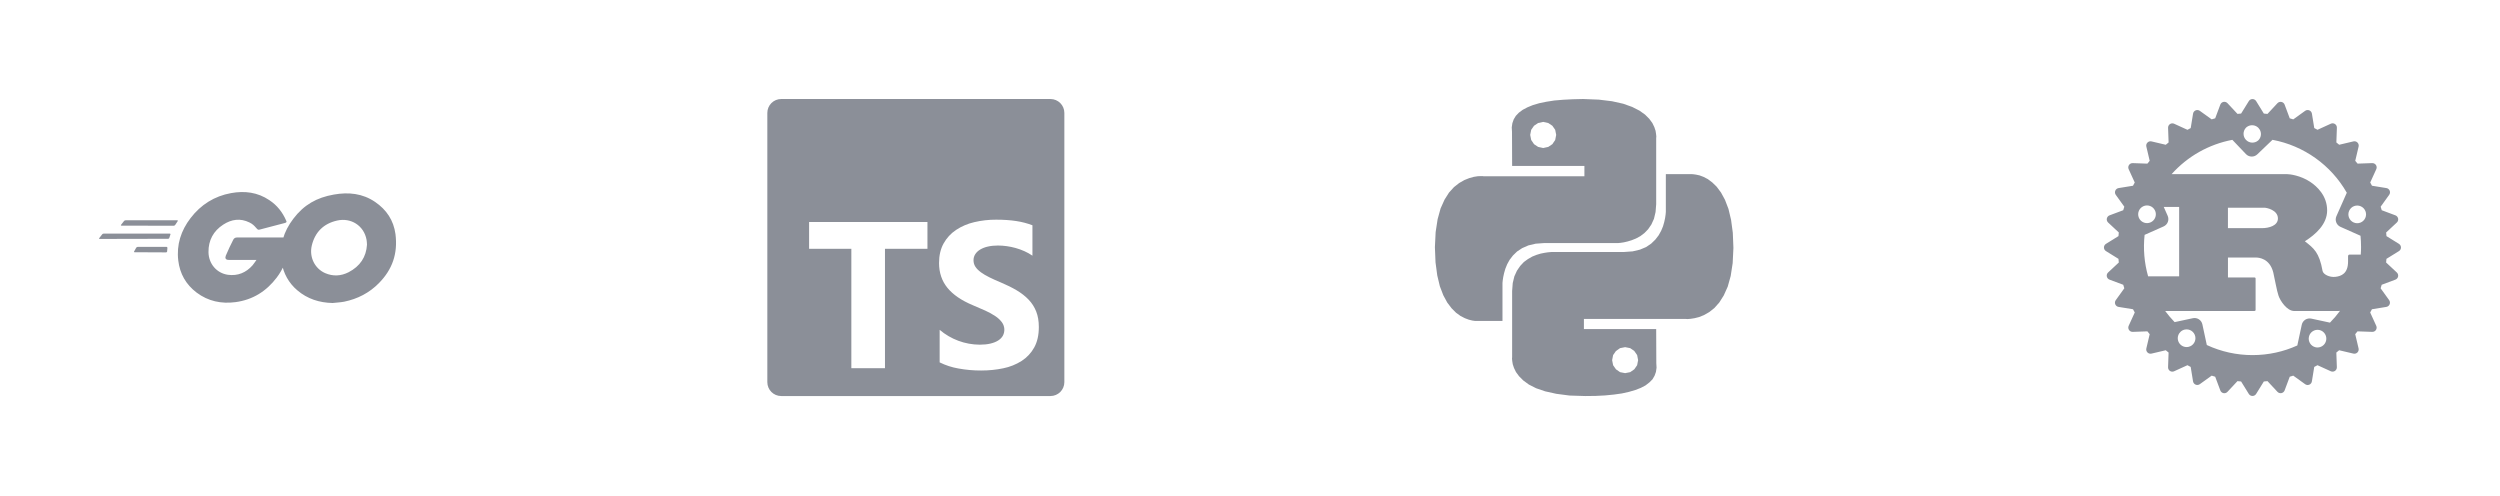
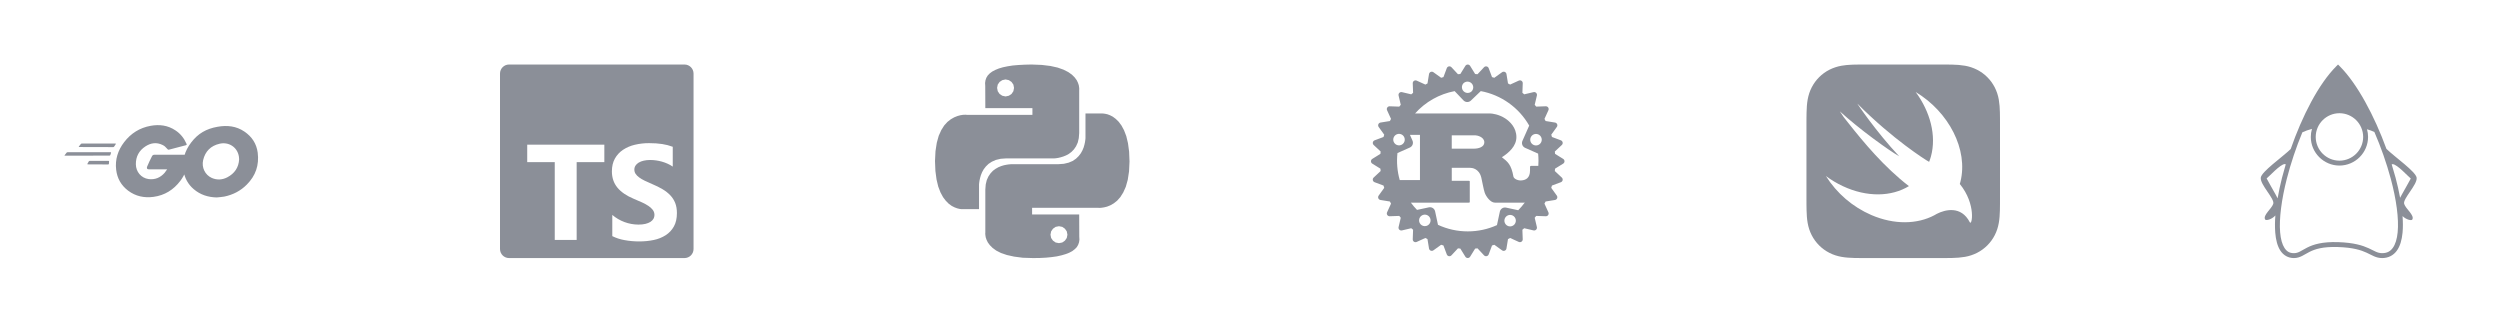
- <svg xmlns="http://www.w3.org/2000/svg" width="202" height="40" viewBox="0 0 202 40" fill="#8b8f98" role="img">
+ <svg xmlns="http://www.w3.org/2000/svg" width="310" height="40" viewBox="0 0 310 40" fill="#8b8f98" role="img">
  <g transform="translate(8.00 8.00) scale(1)">
    <path d="M1.811 10.231c-.047 0-.058-.023-.035-.059l.246-.315c.023-.035.081-.058.128-.058h4.172c.046 0 .058.035.035.07l-.199.303c-.023.036-.082.07-.117.07zM.047 11.306c-.047 0-.059-.023-.035-.058l.245-.316c.023-.035.082-.058.129-.058h5.328c.047 0 .07.035.058.07l-.093.28c-.012.047-.058.07-.105.07zm2.828 1.075c-.047 0-.059-.035-.035-.07l.163-.292c.023-.035.07-.07.117-.07h2.337c.047 0 .07.035.07.082l-.023.28c0 .047-.047.082-.082.082zm12.129-2.36c-.736.187-1.239.327-1.963.514-.176.046-.187.058-.34-.117-.174-.199-.303-.327-.548-.444-.737-.362-1.45-.257-2.115.175-.795.514-1.204 1.274-1.192 2.22.011.935.654 1.706 1.577 1.835.795.105 1.46-.175 1.987-.77.105-.13.198-.27.315-.434H10.47c-.245 0-.304-.152-.222-.35.152-.362.432-.97.596-1.274a.315.315 0 01.292-.187h4.253c-.023.316-.023.631-.07.947a4.983 4.983 0 01-.958 2.29c-.841 1.11-1.94 1.8-3.33 1.986-1.145.152-2.209-.07-3.143-.77-.865-.655-1.356-1.52-1.484-2.595-.152-1.274.222-2.419.993-3.424.83-1.086 1.928-1.776 3.272-2.02 1.098-.2 2.15-.07 3.096.571.62.41 1.063.97 1.356 1.648.07.105.023.164-.117.2m3.868 6.461c-1.064-.024-2.034-.328-2.852-1.029a3.665 3.665 0 01-1.262-2.255c-.21-1.32.152-2.489.947-3.529.853-1.122 1.881-1.706 3.272-1.95 1.192-.21 2.314-.095 3.33.595.923.63 1.496 1.484 1.648 2.605.198 1.578-.257 2.863-1.344 3.962-.771.783-1.718 1.273-2.805 1.495-.315.06-.63.07-.934.106zm2.78-4.72c-.011-.153-.011-.27-.034-.387-.21-1.157-1.274-1.81-2.384-1.554-1.087.245-1.788.935-2.045 2.033-.21.912.234 1.835 1.075 2.21.643.28 1.285.244 1.905-.07.923-.48 1.425-1.228 1.484-2.233z" />
  </g>
  <g transform="translate(62.00 8.00) scale(1)">
    <path d="M1.125 0C.502 0 0 .502 0 1.125v21.75C0 23.498.502 24 1.125 24h21.75c.623 0 1.125-.502 1.125-1.125V1.125C24 .502 23.498 0 22.875 0zm17.363 9.75c.612 0 1.154.037 1.627.111a6.38 6.38 0 0 1 1.306.34v2.458a3.95 3.95 0 0 0-.643-.361 5.093 5.093 0 0 0-.717-.26 5.453 5.453 0 0 0-1.426-.2c-.3 0-.573.028-.819.086a2.1 2.1 0 0 0-.623.242c-.17.104-.3.229-.393.374a.888.888 0 0 0-.14.49c0 .196.053.373.156.529.104.156.252.304.443.444s.423.276.696.41c.273.135.582.274.926.416.47.197.892.407 1.266.628.374.222.695.473.963.753.268.279.472.598.614.957.142.359.214.776.214 1.253 0 .657-.125 1.21-.373 1.656a3.033 3.033 0 0 1-1.012 1.085 4.38 4.38 0 0 1-1.487.596c-.566.12-1.163.18-1.79.18a9.916 9.916 0 0 1-1.84-.164 5.544 5.544 0 0 1-1.512-.493v-2.63a5.033 5.033 0 0 0 3.237 1.2c.333 0 .624-.03.872-.09.249-.06.456-.144.623-.25.166-.108.29-.234.373-.38a1.023 1.023 0 0 0-.074-1.089 2.12 2.12 0 0 0-.537-.5 5.597 5.597 0 0 0-.807-.444 27.72 27.72 0 0 0-1.007-.436c-.918-.383-1.602-.852-2.053-1.405-.45-.553-.676-1.222-.676-2.005 0-.614.123-1.141.369-1.582.246-.441.58-.804 1.004-1.089a4.494 4.494 0 0 1 1.47-.629 7.536 7.536 0 0 1 1.77-.201zm-15.113.188h9.563v2.166H9.506v9.646H6.789v-9.646H3.375z" />
  </g>
  <g transform="translate(116.00 8.00) scale(1)">
    <path d="M14.25.18l.9.2.73.26.59.3.45.32.34.34.25.34.16.33.1.3.04.26.02.2-.01.13V8.5l-.05.63-.13.55-.21.46-.26.38-.3.31-.33.25-.35.19-.35.14-.33.1-.3.07-.26.04-.21.02H8.77l-.69.05-.59.14-.5.22-.41.27-.33.32-.27.35-.2.36-.15.37-.1.35-.07.32-.04.27-.02.21v3.06H3.17l-.21-.03-.28-.07-.32-.12-.35-.18-.36-.26-.36-.36-.35-.46-.32-.59-.28-.73-.21-.88-.14-1.05-.05-1.23.06-1.22.16-1.04.24-.87.32-.71.36-.57.4-.44.42-.33.42-.24.4-.16.36-.1.32-.05.24-.01h.16l.06.01h8.16v-.83H6.18l-.01-2.75-.02-.37.05-.34.11-.31.17-.28.25-.26.31-.23.38-.2.44-.18.51-.15.58-.12.64-.1.71-.06.77-.04.84-.02 1.27.05zm-6.3 1.98l-.23.33-.08.41.08.41.23.34.33.22.41.09.41-.09.33-.22.23-.34.08-.41-.08-.41-.23-.33-.33-.22-.41-.09-.41.09zm13.09 3.95l.28.06.32.12.35.18.36.27.36.35.35.47.32.59.28.73.21.88.14 1.04.05 1.23-.06 1.23-.16 1.04-.24.86-.32.71-.36.57-.4.45-.42.33-.42.24-.4.16-.36.09-.32.05-.24.02-.16-.01h-8.22v.82h5.84l.01 2.76.02.36-.05.34-.11.31-.17.29-.25.25-.31.24-.38.2-.44.17-.51.15-.58.13-.64.09-.71.07-.77.04-.84.01-1.27-.04-1.07-.14-.9-.2-.73-.25-.59-.3-.45-.33-.34-.34-.25-.34-.16-.33-.1-.3-.04-.25-.02-.2.01-.13v-5.34l.05-.64.13-.54.21-.46.26-.38.3-.32.33-.24.35-.2.35-.14.33-.1.3-.06.26-.04.21-.02.13-.01h5.84l.69-.05.59-.14.5-.21.41-.28.33-.32.27-.35.2-.36.15-.36.1-.35.07-.32.04-.28.02-.21V6.07h2.09l.14.01zm-6.47 14.25l-.23.33-.08.41.08.41.23.33.33.23.41.08.41-.08.33-.23.23-.33.08-.41-.08-.41-.23-.33-.33-.23-.41-.08-.41.08z" />
  </g>
  <g transform="translate(170.00 8.00) scale(1)">
    <path d="M23.835 11.703l-1.007-.624a13.727 13.727 0 00-.028-.294l.866-.807a.348.348 0 00-.115-.578l-1.107-.414a8.496 8.496 0 00-.087-.286l.69-.959a.346.346 0 00-.226-.545l-1.166-.189a9.357 9.357 0 00-.141-.262l.49-1.076a.344.344 0 00-.027-.336.349.349 0 00-.301-.154l-1.185.042a6.744 6.744 0 00-.187-.227l.272-1.153a.347.347 0 00-.417-.417l-1.153.272a14.018 14.018 0 00-.228-.187l.042-1.185a.344.344 0 00-.49-.328l-1.076.491c-.087-.048-.174-.095-.262-.141l-.19-1.167A.348.348 0 0016.256.955l-.96.691a8.487 8.487 0 00-.285-.086l-.414-1.107a.348.348 0 00-.578-.115l-.807.867a9.294 9.294 0 00-.294-.028L12.295.168a.346.346 0 00-.589 0l-.624 1.007a13.738 13.738 0 00-.294.028L9.98.337a.346.346 0 00-.578.115l-.414 1.107c-.096.027-.19.057-.285.086L7.744.955a.348.348 0 00-.545.226L7.009 2.348a9.357 9.357 0 00-.262.141l-1.076-.491a.346.346 0 00-.49.328l.042 1.185a7.983 7.983 0 00-.228.187L3.841 3.425a.347.347 0 00-.417.417l.271 1.153c-.063.075-.126.151-.186.227l-1.185-.042a.346.346 0 00-.328.49l.491 1.076a9.167 9.167 0 00-.141.262l-1.166.189a.348.348 0 00-.226.545l.69.959a13.303 13.303 0 00-.087.285l-1.107.414a.348.348 0 00-.116.578l.866.807a9.294 9.294 0 00-.028.293l-1.007.624a.344.344 0 000 .589l1.007.624c.008.098.018.196.028.294l-.866.808a.346.346 0 00.116.578l1.107.414c.027.096.057.191.087.285l-.69.959a.345.345 0 00.227.545l1.166.189c.046.088.092.175.141.262l-.491 1.076a.346.346 0 00.328.49l1.183-.042c.062.077.123.153.187.228l-.271 1.154a.346.346 0 00.417.416l1.153-.271c.075.064.151.126.228.186l-.042 1.185a.344.344 0 00.49.327l1.076-.49c.087.049.174.095.262.141l.19 1.166a.348.348 0 00.545.227l.959-.69a9.299 9.299 0 00.285.087l.414 1.107a.345.345 0 00.578.115l.808-.866c.097.011.195.02.294.029l.624 1.007a.347.347 0 00.589 0l.624-1.007c.098-.009.196-.018.294-.029l.807.866a.348.348 0 00.578-.115l.414-1.107a8.463 8.463 0 00.285-.087l.959.69a.345.345 0 00.545-.227l.19-1.166c.088-.046.175-.093.262-.141l1.076.49a.347.347 0 00.49-.327l-.042-1.185a6.727 6.727 0 00.227-.186l1.153.271a.347.347 0 00.417-.416l-.271-1.154c.063-.075.126-.151.186-.228l1.185.042a.344.344 0 00.328-.49l-.49-1.076c.048-.087.095-.174.141-.262l1.166-.189a.348.348 0 00.226-.545l-.69-.959.087-.285 1.107-.414a.346.346 0 00.115-.578l-.866-.808c.01-.097.02-.195.028-.294l1.007-.624a.344.344 0 000-.589zm-6.741 8.355a.714.714 0 01.299-1.396.714.714 0 11-.3 1.396zm-.342-2.314a.649.649 0 00-.771.5l-.357 1.669c-1.103.501-2.329.779-3.619.779a8.737 8.737 0 01-3.695-.814l-.357-1.668a.648.648 0 00-.771-.499l-1.473.316a8.722 8.722 0 01-.761-.898h7.168c.081 0 .136-.014.136-.088v-2.536c0-.074-.054-.088-.136-.088h-2.097v-1.608h2.268c.206 0 1.107.059 1.394 1.209.09.353.287 1.504.423 1.873.135.413.683 1.238 1.268 1.238h3.572a.749.749 0 00.13-.013 8.787 8.787 0 01-.812.953zM6.837 20.024a.714.714 0 11-.3-1.396.714.714 0 01.3 1.396zM4.118 8.997a.714.714 0 11-1.304.579.714.714 0 011.304-.579zm-.835 1.981l1.535-.682a.65.65 0 00.33-.859l-.316-.715h1.243v5.603H3.567a8.775 8.775 0 01-.283-3.348zm6.734-.544V8.784h2.96c.153 0 1.079.177 1.079.87 0 .575-.711.781-1.295.781zm10.757 1.486c0 .219-.008.436-.024.651h-.9c-.09 0-.127.059-.127.148v.413c0 .973-.549 1.185-1.03 1.238-.458.052-.965-.191-1.028-.472-.27-1.519-.72-1.844-1.431-2.403.882-.56 1.799-1.386 1.799-2.491 0-1.194-.819-1.946-1.377-2.315-.782-.516-1.649-.62-1.883-.62H5.468a8.765 8.765 0 014.907-2.77l1.097 1.151a.648.648 0 00.918.021l1.227-1.174a8.775 8.775 0 016.004 4.276l-.84 1.898a.652.652 0 00.33.859l1.618.719c.028.287.043.577.043.872zm-9.301-9.599a.713.713 0 11.984 1.032.714.714 0 01-.984-1.032zm8.339 6.71a.711.711 0 01.94-.362.714.714 0 11-.941.363z" />
  </g>
+   <g transform="translate(224.00 8.00) scale(1)">
+     <path d="M7.508 0c-.287 0-.573 0-.86.002-.241.002-.483.003-.724.01-.132.003-.263.009-.395.015A9.154 9.154 0 0 0 4.348.15 5.492 5.492 0 0 0 2.85.645 5.04 5.04 0 0 0 .645 2.848c-.245.48-.4.972-.495 1.5-.093.52-.122 1.05-.136 1.576a35.2 35.2 0 0 0-.012.724C0 6.935 0 7.221 0 7.508v8.984c0 .287 0 .575.002.862.002.24.005.481.012.722.014.526.043 1.057.136 1.576.095.528.25 1.02.495 1.5a5.03 5.03 0 0 0 2.205 2.203c.48.244.97.4 1.498.495.52.093 1.05.124 1.576.138.241.007.483.009.724.01.287.002.573.002.86.002h8.984c.287 0 .573 0 .86-.002.241-.001.483-.003.724-.01a10.523 10.523 0 0 0 1.578-.138 5.322 5.322 0 0 0 1.498-.495 5.035 5.035 0 0 0 2.203-2.203c.245-.48.4-.972.495-1.5.093-.52.124-1.05.138-1.576.007-.241.009-.481.01-.722.002-.287.002-.575.002-.862V7.508c0-.287 0-.573-.002-.86a33.662 33.662 0 0 0-.01-.724 10.5 10.5 0 0 0-.138-1.576 5.328 5.328 0 0 0-.495-1.5A5.039 5.039 0 0 0 21.152.645 5.32 5.32 0 0 0 19.654.15a10.493 10.493 0 0 0-1.578-.138 34.98 34.98 0 0 0-.722-.01C17.067 0 16.779 0 16.492 0H7.508zm6.035 3.41c4.114 2.47 6.545 7.162 5.549 11.131-.024.093-.05.181-.076.272l.002.001c2.062 2.538 1.5 5.258 1.236 4.745-1.072-2.086-3.066-1.568-4.088-1.043a6.803 6.803 0 0 1-.281.158l-.02.012-.002.002c-2.115 1.123-4.957 1.205-7.812-.022a12.568 12.568 0 0 1-5.64-4.838c.649.48 1.35.902 2.097 1.252 3.019 1.414 6.051 1.311 8.197-.002C9.651 12.73 7.101 9.67 5.146 7.191a10.628 10.628 0 0 1-1.005-1.384c2.34 2.142 6.038 4.83 7.365 5.576C8.69 8.408 6.208 4.743 6.324 4.86c4.436 4.47 8.528 6.996 8.528 6.996.154.085.27.154.36.213.085-.215.16-.437.224-.668.708-2.588-.09-5.548-1.893-7.992z" />
+   </g>
+   <g transform="translate(278.00 8.00) scale(1)">
+     <path d="M11.915 0 11.7.215C9.515 2.4 7.47 6.39 6.046 10.483c-1.064 1.024-3.633 2.81-3.711 3.551-.093.87 1.746 2.611 1.55 3.235-.198.625-1.304 1.408-1.014 1.939.1.188.823.011 1.277-.491a13.389 13.389 0 0 0-.017 2.14c.076.906.27 1.668.643 2.232.372.563.956.911 1.667.911.397 0 .727-.114 1.024-.264.298-.149.571-.33.91-.5.68-.34 1.634-.666 3.53-.604 1.903.062 2.872.39 3.559.704.687.314 1.15.664 1.925.664.767 0 1.395-.336 1.807-.9.412-.563.631-1.33.72-2.24.06-.623.055-1.32 0-2.066.454.45 1.117.604 1.213.424.29-.53-.816-1.314-1.013-1.937-.198-.624 1.642-2.366 1.549-3.236-.08-.748-2.707-2.568-3.748-3.586C16.428 6.374 14.308 2.394 12.13.215zm.175 6.038a2.95 2.95 0 0 1 2.943 2.942 2.95 2.95 0 0 1-2.943 2.943A2.95 2.95 0 0 1 9.148 8.98a2.95 2.95 0 0 1 2.942-2.942zM8.685 7.983a3.515 3.515 0 0 0-.145.997c0 1.951 1.6 3.55 3.55 3.55 1.95 0 3.55-1.598 3.55-3.55 0-.329-.046-.648-.132-.951.334.095.64.208.915.336a42.699 42.699 0 0 1 2.042 5.829c.678 2.545 1.01 4.92.846 6.607-.082.844-.29 1.51-.606 1.94-.315.431-.713.651-1.315.651-.593 0-.932-.27-1.673-.61-.741-.338-1.825-.694-3.792-.758-1.974-.064-3.073.293-3.821.669-.375.188-.659.373-.911.5s-.466.2-.752.2c-.53 0-.876-.209-1.16-.64-.285-.43-.474-1.101-.545-1.948-.141-1.693.176-4.069.823-6.614a43.155 43.155 0 0 1 1.934-5.783c.348-.167.749-.31 1.192-.425zm-3.382 4.362a.216.216 0 0 1 .13.031c-.166.56-.323 1.116-.463 1.665a33.849 33.849 0 0 0-.547 2.555 3.9 3.9 0 0 0-.2-.39c-.58-1.012-.914-1.642-1.16-2.08.315-.24 1.679-1.755 2.24-1.781zm13.394.01c.562.027 1.926 1.543 2.24 1.783-.246.438-.58 1.068-1.16 2.08a4.428 4.428 0 0 0-.163.309 32.354 32.354 0 0 0-.562-2.49 40.579 40.579 0 0 0-.482-1.652.216.216 0 0 1 .127-.03z" />
+   </g>
</svg>
